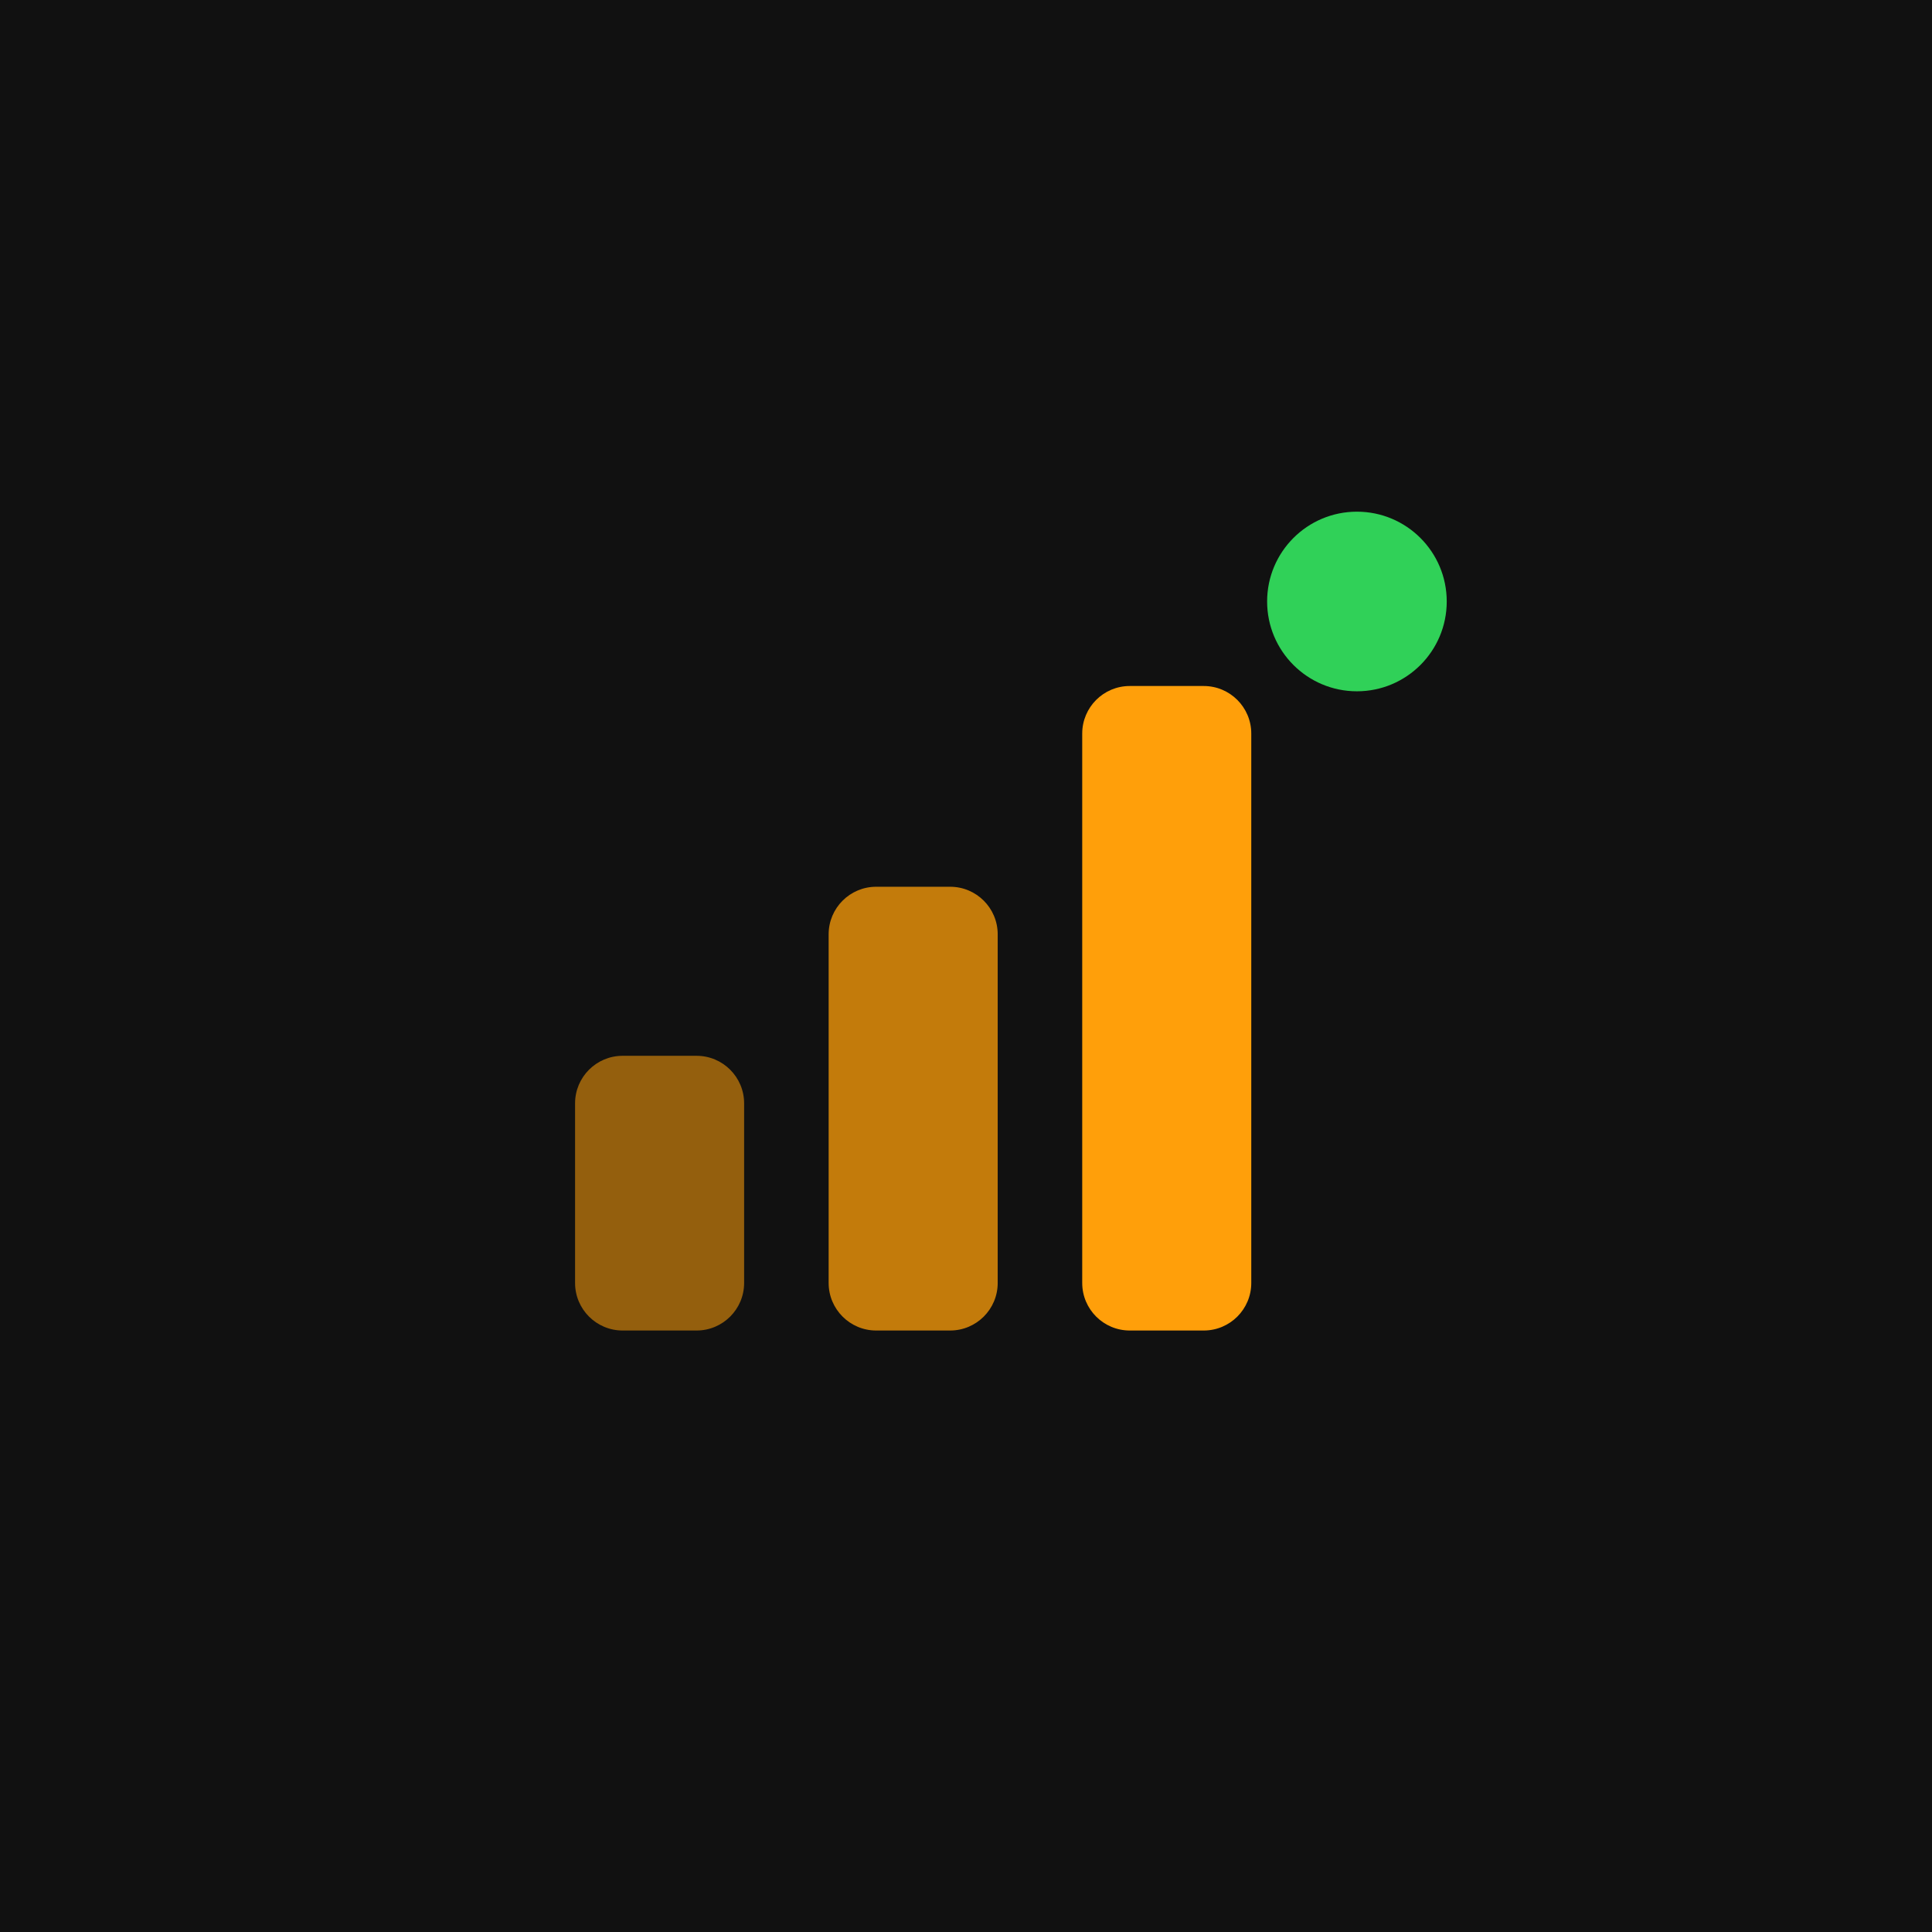
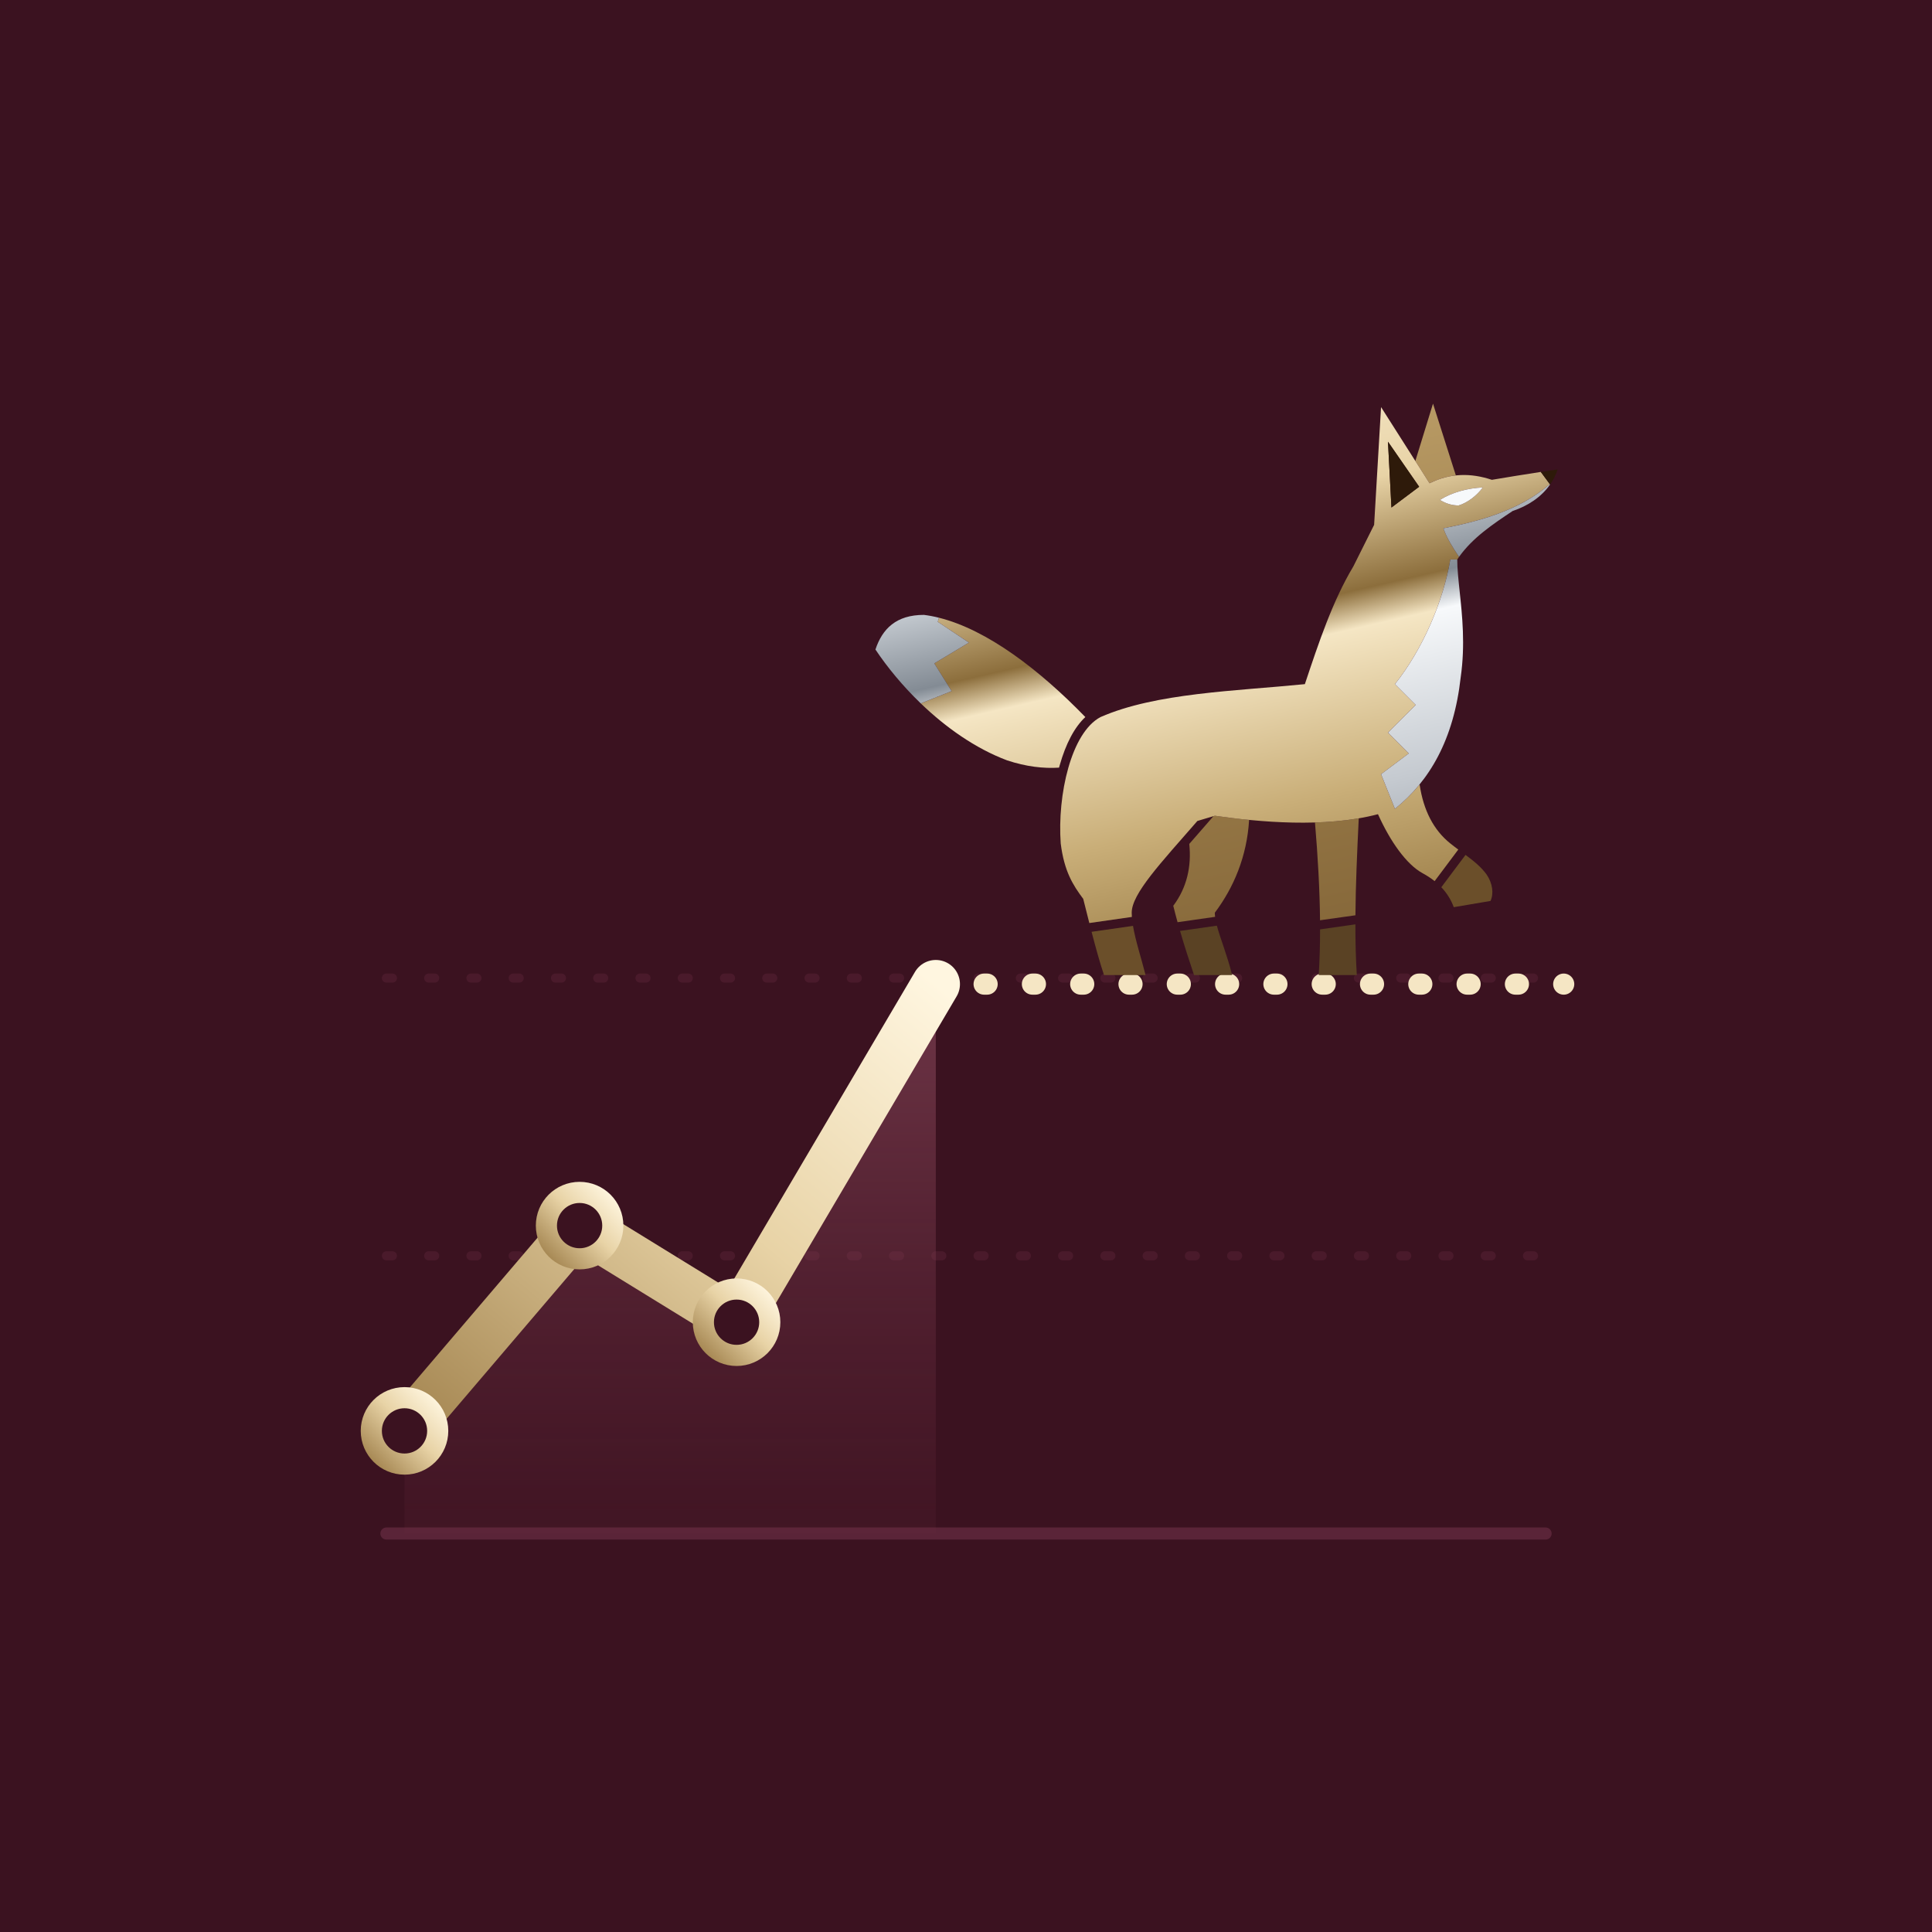
- <svg xmlns="http://www.w3.org/2000/svg" viewBox="0 0 512 512">
-   <rect width="512" height="512" fill="#111" />
-   <g transform="translate(256 256) scale(.7) translate(-252 -266)">
-     <rect x="104" y="300" width="64" height="104" rx="18" fill="#FF9F0A" opacity=".55" />
-     <rect x="200" y="236" width="64" height="168" rx="18" fill="#FF9F0A" opacity=".75" />
-     <rect x="296" y="160" width="64" height="244" rx="18" fill="#FF9F0A" />
-     <circle cx="400" cy="128" r="34" fill="#30D158" />
+ <svg xmlns="http://www.w3.org/2000/svg" width="512" height="512" viewBox="0 0 512 512">
+   <rect width="512" height="512" fill="#3B1220" />
+   <g transform="translate(51.2 51.2) scale(.8)">
+     <rect width="512" height="512" rx="0" fill="#3B1220" />
+     <defs>
+       <linearGradient id="ln" x1="0" y1="1" x2="1" y2="0">
+         <stop offset="0" stop-color="#A3844F" />
+         <stop offset=".55" stop-color="#E8D3A6" />
+         <stop offset="1" stop-color="#FFF6E0" />
+       </linearGradient>
+       <linearGradient id="ar" gradientUnits="userSpaceOnUse" x1="0" y1="262" x2="0" y2="444">
+         <stop offset="0" stop-color="#9A5468" stop-opacity=".55" />
+         <stop offset="1" stop-color="#6E2C40" stop-opacity=".12" />
+       </linearGradient>
+     </defs>
+     <path d="M64 444H448" stroke="#5A2438" stroke-width="4" stroke-linecap="round" />
+     <path d="M64 352H448M64 260H448" stroke="#4A1A2B" stroke-width="3" stroke-dasharray="2 12" stroke-linecap="round" />
+     <path d="M70 410 L128 342 L180 374 L246 262 L246 444 L70 444 Z" fill="url(#ar)" />
+     <path d="M246 262H454" stroke="#F5E6C4" stroke-width="7" stroke-dasharray="1 15" stroke-linecap="round" />
+     <path d="M70 410 L128 342 L180 374 L246 262" fill="none" stroke="url(#ln)" stroke-width="16" stroke-linecap="round" stroke-linejoin="round" />
+     <circle cx="70" cy="410" r="11" fill="#3B1220" stroke="url(#ln)" stroke-width="7" />
+     <circle cx="128" cy="342" r="11" fill="#3B1220" stroke="url(#ln)" stroke-width="7" />
+     <circle cx="180" cy="374" r="11" fill="#3B1220" stroke="url(#ln)" stroke-width="7" />
+     <g transform="translate(226.00 57.09) scale(1.14721)">
+       <linearGradient id="v1gM" gradientUnits="userSpaceOnUse" x1="0" y1="10" x2="40" y2="185">
+         <stop offset="0" stop-color="#FFF6E0" />
+         <stop offset=".3" stop-color="#E8D3A6" />
+         <stop offset=".47" stop-color="#8C6E3C" />
+         <stop offset=".53" stop-color="#F5E6C4" />
+         <stop offset=".78" stop-color="#C9AE78" />
+         <stop offset="1" stop-color="#9B7D47" />
+       </linearGradient>
+       <linearGradient id="v1gF" gradientUnits="userSpaceOnUse" x1="0" y1="10" x2="40" y2="185">
+         <stop offset="0" stop-color="#C7AA74" />
+         <stop offset=".5" stop-color="#A3844F" />
+         <stop offset="1" stop-color="#86683A" />
+       </linearGradient>
+       <linearGradient id="v1gP" gradientUnits="userSpaceOnUse" x1="0" y1="10" x2="40" y2="185">
+         <stop offset="0" stop-color="#FFFFFF" />
+         <stop offset=".3" stop-color="#DCE1E6" />
+         <stop offset=".47" stop-color="#838B94" />
+         <stop offset=".53" stop-color="#F7F9FB" />
+         <stop offset=".78" stop-color="#C5CAD0" />
+         <stop offset="1" stop-color="#8E959D" />
+       </linearGradient>
+       <path fill="url(#v1gF)" d="M90.62 138.14Q91.02 137.68 91.43 137.21Q95.37 132.72 97.61 130.12L98 130C100.98 130.43 104.33 130.85 107.9 131.2C107.26 141.79 103.46 150.72 98 158C98 158.38 98.03 158.78 98.08 159.19L87.24 160.74C86.83 159.23 86.41 157.66 86 156C89.96 150.73 91.3 144.58 90.62 138.14ZM126.92 131.95C131.19 131.82 135.46 131.45 139.56 130.74C139.08 140.59 138.67 149.92 138.6 158.74L128.38 160.18C128.29 151.3 127.76 141.89 126.92 131.95ZM155.9 27.56 161 11 167.6 31.73C165.06 32 162.53 32.73 160 34Z" />
+       <path fill="#5A4224" d="M87.96 163.26 98.59 161.74C99.57 165.44 101.55 170.19 103 176H92C90.65 171.96 89.31 167.92 87.96 163.26ZM128.39 162.81 138.59 161.36C138.58 166.42 138.71 171.29 139 176H128C128.27 171.74 128.39 167.35 128.39 162.81Z" />
+       <path fill="url(#v1gM)" d="M53.5 138C52.5 124 56.5 106 65 101.5C81 94.5 104 94 124 92C128 80 132 68 138 58L144 46L146 12L160 34C166 31 172 31 178 33C182.56 32.24 187.12 31.48 192.13 30.72L194.73 34.24C185.76 42.06 173.9 45.02 164 47C164.92 49.75 166.68 52.51 168.51 55.26C168.34 55.5 168.17 55.75 168 56H166C164 68 158 82 150 92L156 98L148 106L154 112L146 118L150 128C152.59 125.93 154.98 123.59 157.13 120.95Q158.8 132.24 166 138C166.77 138.62 167.54 139.2 168.3 139.76L161.47 148.88C161.51 148.91 161.55 148.94 161.59 148.97C160.54 148.13 159.35 147.33 158 146.6C153.34 144.05 148.69 137.5 145.11 129.55C129.74 133.61 110.62 131.8 98 130C96.32 130.5 94.63 131.01 92.96 131.51C82.36 143.69 74 152.51 74 158C74 158.4 74.02 158.8 74.05 159.22L61.76 160.98C61.17 158.69 60.59 156.34 60 154C57 150 54.5 146 53.5 138ZM60.61 101.5Q55.9 105.93 53.19 115.48Q53.1 115.79 53.01 116.11C48.55 116.4 43.49 115.83 38 114C28.78 110.54 20.22 104.42 13.09 97.56L22 94L17 86L27 80L18 74L18.34 72.82C32.34 76.31 47.48 87.97 60.61 101.5ZM148 22 149 41 157 35ZM163 38.8C164.6 39.8 166.4 40.4 168.4 40.4C171 39.6 173.6 37.6 175.4 35.2C171 35.4 166.5 36.6 163 38.8Z" />
+       <path fill="url(#v1gP)" d="M168 56C168 58.64 168.33 61.73 168.69 65.17C169.44 72.15 170.34 80.63 169 90C167 108 160 120 150 128L146 118L154 112L148 106L156 98L150 92C158 82 164 68 166 56ZM13.09 97.56C7.85 92.52 3.39 87.08 0 82C2 76 6 72 14 72C15.43 72.18 16.88 72.45 18.34 72.82L18 74L27 80L17 86L22 94ZM194.73 34.24 194.81 34.35C192.28 37.98 188.41 40.53 184 42C178.25 45.83 172.5 49.67 168.51 55.26C166.68 52.51 164.92 49.75 164 47C173.9 45.02 185.76 42.06 194.73 34.24Z" />
+       <path fill="#6B4F2A" d="M62.41 163.51 74.37 161.8C75.12 166.22 76.85 171.41 78 176H66C64.8 172.41 63.61 168.1 62.41 163.51ZM163.4 150.64 170.39 141.31C172.77 143.08 174.93 144.8 176.5 147C178.2 149.5 178.6 152.5 177.6 154.6L167 156.4C166.24 154.34 165.07 152.4 163.4 150.64Z" />
+       <path fill="#2E1A0A" d="M148 22 157 35 149 41ZM192.13 30.72C193.7 30.48 195.32 30.24 197 30C196.47 31.59 195.73 33.04 194.81 34.35Z" />
+       <path fill="#F7F9FB" d="M163 38.8C166.5 36.6 171 35.4 175.4 35.2C173.6 37.6 171 39.6 168.4 40.4C166.4 40.4 164.6 39.8 163 38.8Z" />
+     </g>
  </g>
</svg>
